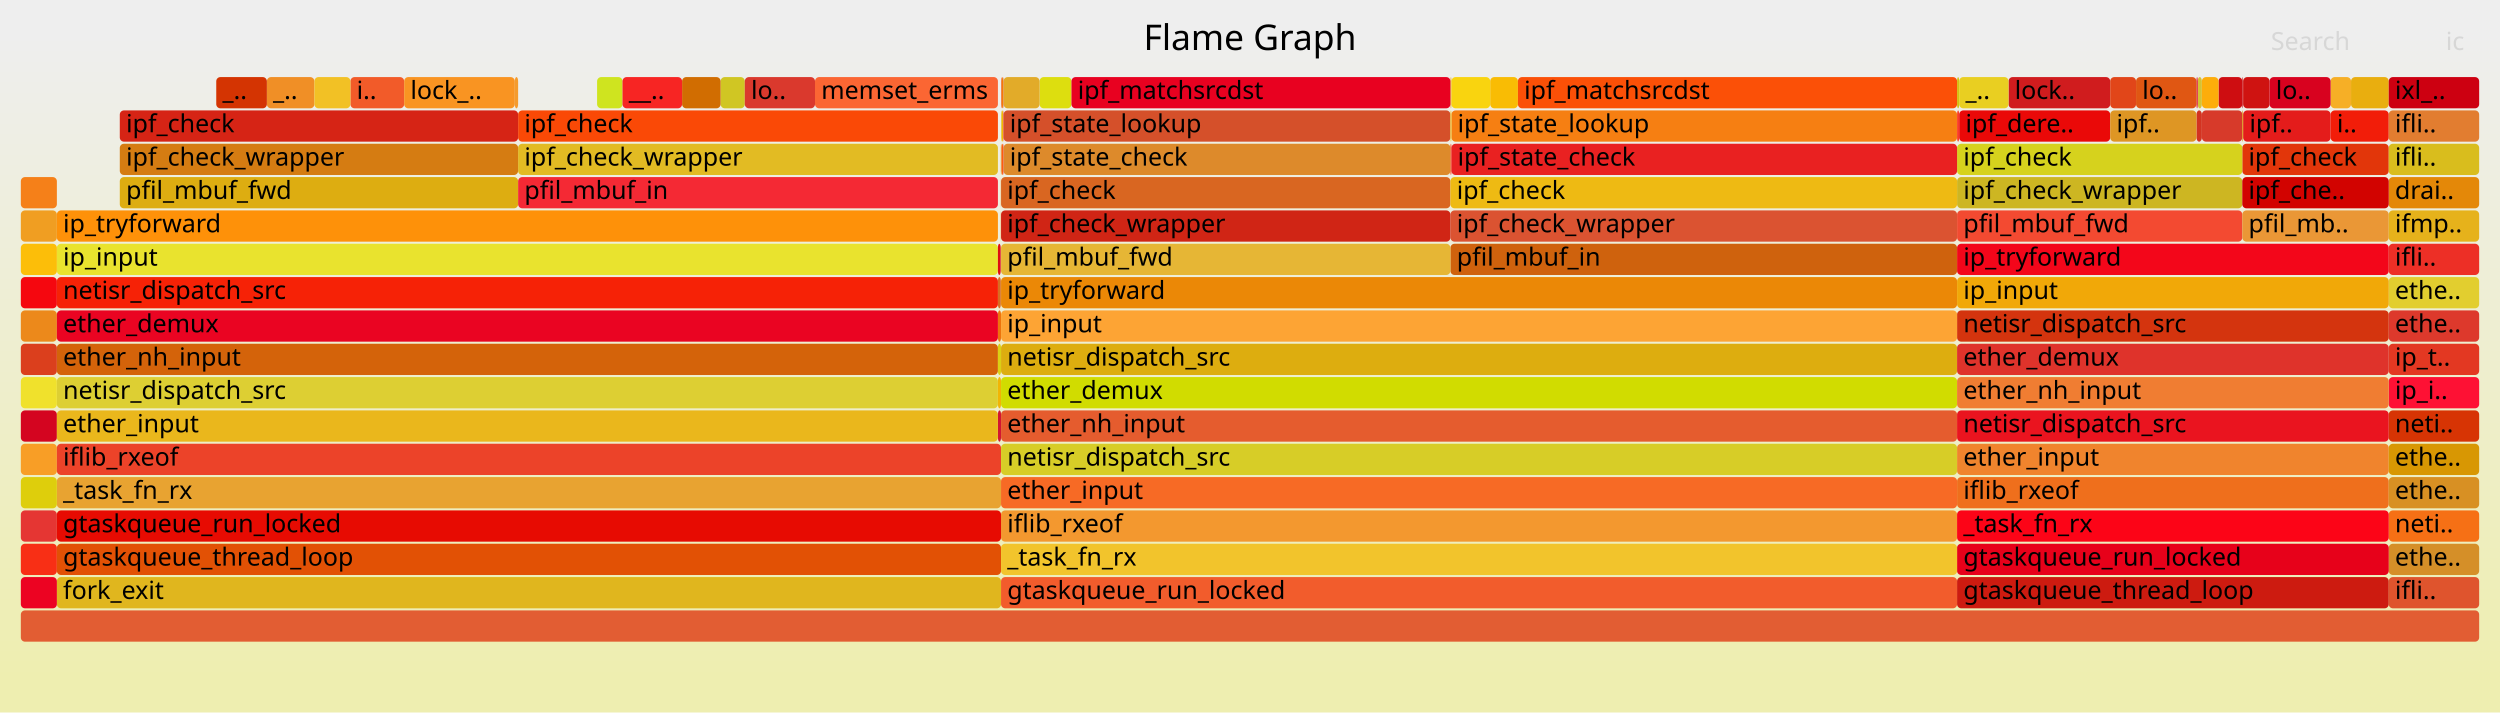
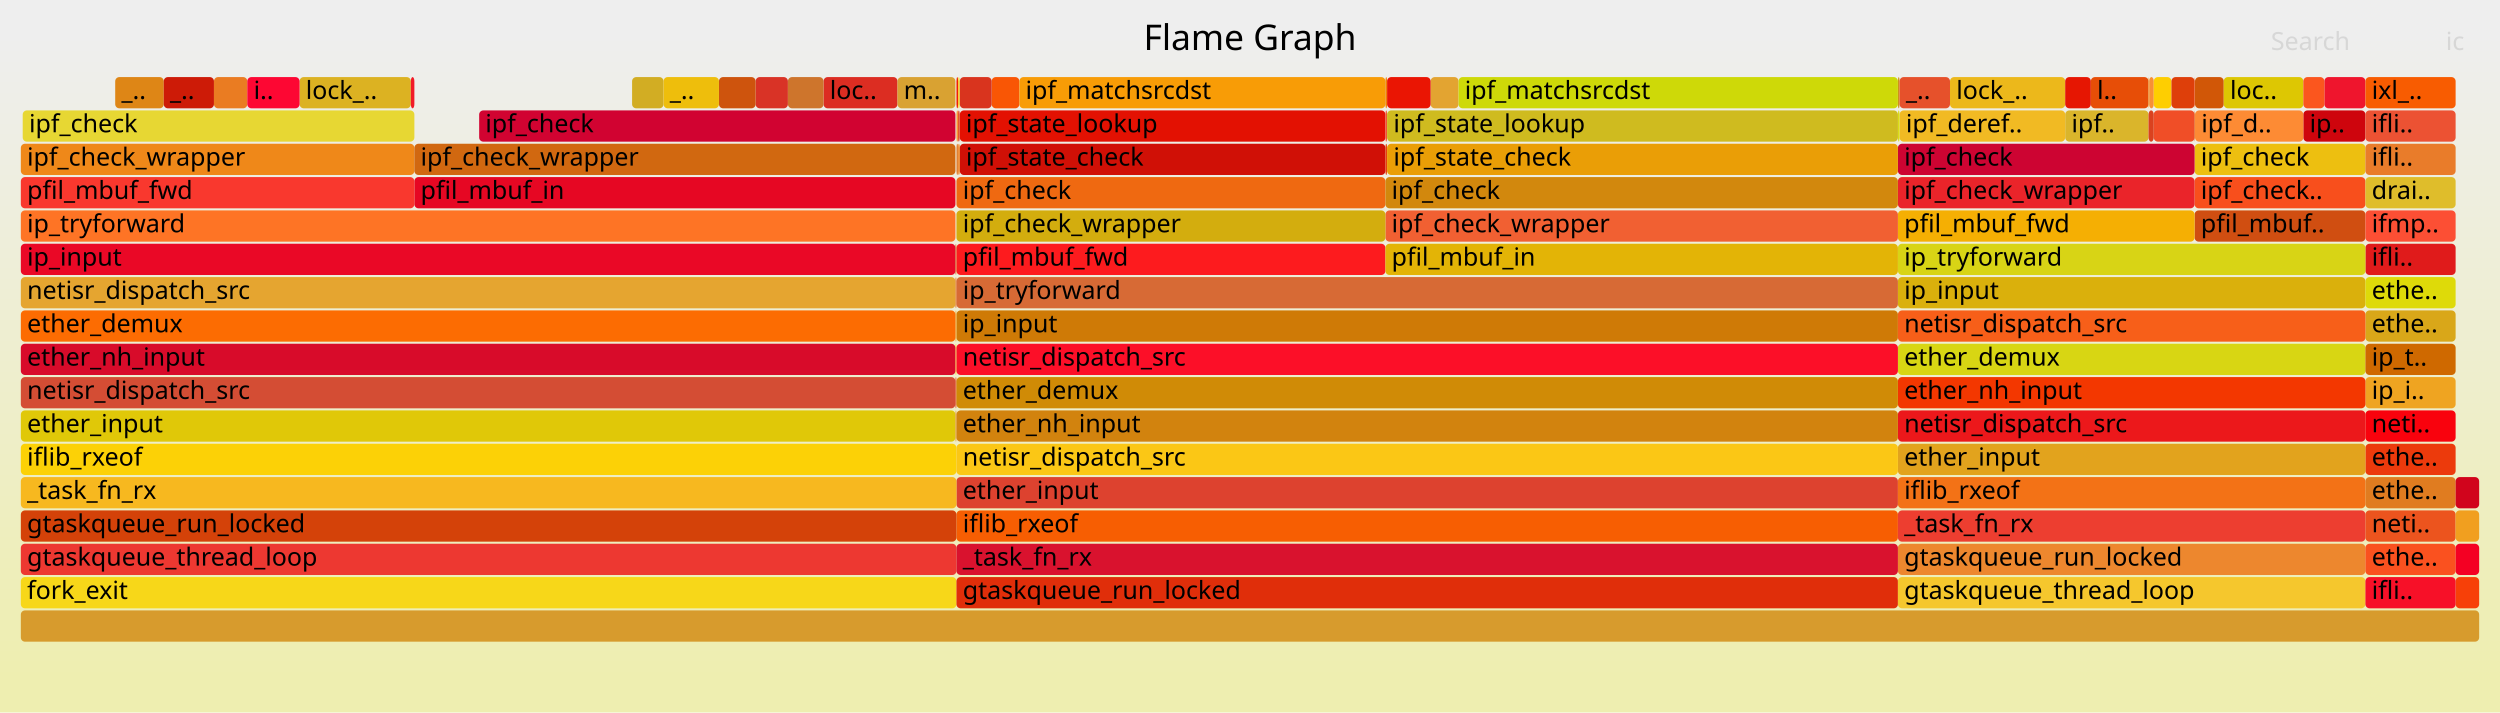
<svg xmlns="http://www.w3.org/2000/svg" version="1.1" width="1200" height="342" viewBox="0 0 1200 342">
  <defs>
    <linearGradient id="background" y1="0" y2="1" x1="0" x2="0">
      <stop stop-color="#eeeeee" offset="5%" />
      <stop stop-color="#eeeeb0" offset="95%" />
    </linearGradient>
  </defs>
  <style type="text/css">
	text { font-family:Verdana; font-size:12px; fill:rgb(0,0,0); }
	#search, #ignorecase { opacity:0.1; cursor:pointer; }
	#search:hover, #search.show, #ignorecase:hover, #ignorecase.show { opacity:1; }
	#subtitle { text-anchor:middle; font-color:rgb(160,160,160); }
	#title { text-anchor:middle; font-size:17px}
	#unzoom { cursor:pointer; }
	#frames &gt; *:hover { stroke:black; stroke-width:0.5; cursor:pointer; }
	.hide { display:none; }
	.parent { opacity:0.5; }
</style>
  <rect x="0.0" y="0" width="1200.0" height="342.0" fill="url(#background)" />
  <text id="title" x="600.00" y="24">Flame Graph</text>
  <text id="details" x="10.00" y="325"> </text>
  <text id="unzoom" x="10.00" y="24" class="hide">Reset Zoom</text>
  <text id="search" x="1090.00" y="24">Search</text>
  <text id="ignorecase" x="1174.00" y="24">ic</text>
  <text id="matched" x="1090.00" y="325"> </text>
  <g id="frames">
    <g>
-       <rect x="696.2" y="37" width="0.5" height="15.0" fill="rgb(235,174,42)" rx="2" ry="2" />
-       <text x="699.25" y="47.5" />
-     </g>
-     <g>
-       <rect x="27.3" y="117" width="451.7" height="15.0" fill="rgb(233,227,46)" rx="2" ry="2" />
-       <text x="30.27" y="127.5">ip_input</text>
-     </g>
-     <g>
-       <rect x="939.4" y="117" width="207.2" height="15.0" fill="rgb(243,6,26)" rx="2" ry="2" />
-       <text x="942.40" y="127.5">ip_tryforward</text>
-     </g>
-     <g>
-       <rect x="480.5" y="133" width="458.9" height="15.0" fill="rgb(235,136,6)" rx="2" ry="2" />
-       <text x="483.48" y="143.5">ip_tryforward</text>
-     </g>
-     <g>
-       <rect x="1146.6" y="133" width="43.4" height="15.0" fill="rgb(226,206,47)" rx="2" ry="2" />
-       <text x="1149.57" y="143.5">ethe..</text>
-     </g>
-     <g>
-       <rect x="345.9" y="37" width="11.6" height="15.0" fill="rgb(208,198,35)" rx="2" ry="2" />
-       <text x="348.91" y="47.5" />
-     </g>
-     <g>
-       <rect x="10.0" y="245" width="17.3" height="15.0" fill="rgb(229,54,51)" rx="2" ry="2" />
-       <text x="13.00" y="255.5" />
-     </g>
-     <g>
-       <rect x="1118.7" y="37" width="9.8" height="15.0" fill="rgb(246,175,38)" rx="2" ry="2" />
-       <text x="1121.73" y="47.5" />
-     </g>
-     <g>
-       <rect x="128.1" y="37" width="22.8" height="15.0" fill="rgb(240,143,38)" rx="2" ry="2" />
-       <text x="131.05" y="47.5">_..</text>
-     </g>
-     <g>
-       <rect x="939.4" y="101" width="136.9" height="15.0" fill="rgb(243,74,49)" rx="2" ry="2" />
-       <text x="942.40" y="111.5">pfil_mbuf_fwd</text>
-     </g>
-     <g>
-       <rect x="1054.9" y="37" width="2.0" height="15.0" fill="rgb(213,194,52)" rx="2" ry="2" />
-       <text x="1057.91" y="47.5" />
-     </g>
-     <g>
-       <rect x="479.0" y="181" width="1.5" height="15.0" fill="rgb(242,181,4)" rx="2" ry="2" />
-       <text x="481.97" y="191.5" />
-     </g>
-     <g>
-       <rect x="248.7" y="69" width="230.3" height="15.0" fill="rgb(226,187,35)" rx="2" ry="2" />
-       <text x="251.70" y="79.5">ipf_check_wrapper</text>
-     </g>
-     <g>
-       <rect x="715.3" y="37" width="13.3" height="15.0" fill="rgb(249,188,4)" rx="2" ry="2" />
-       <text x="718.31" y="47.5" />
-     </g>
-     <g>
-       <rect x="1146.6" y="85" width="43.4" height="15.0" fill="rgb(228,136,8)" rx="2" ry="2" />
-       <text x="1149.57" y="95.5">drai..</text>
-     </g>
-     <g>
-       <rect x="939.4" y="85" width="136.9" height="15.0" fill="rgb(205,182,34)" rx="2" ry="2" />
-       <text x="942.40" y="95.5">ipf_check_wrapper</text>
-     </g>
-     <g>
-       <rect x="696.2" y="101" width="243.2" height="15.0" fill="rgb(219,83,49)" rx="2" ry="2" />
-       <text x="699.25" y="111.5">ipf_check_wrapper</text>
-     </g>
-     <g>
-       <rect x="480.3" y="69" width="0.1" height="15.0" fill="rgb(213,180,39)" rx="2" ry="2" />
-       <text x="483.30" y="79.5" />
-     </g>
-     <g>
-       <rect x="479.0" y="197" width="1.5" height="15.0" fill="rgb(210,21,49)" rx="2" ry="2" />
-       <text x="481.97" y="207.5" />
-     </g>
-     <g>
-       <rect x="10.0" y="197" width="17.3" height="15.0" fill="rgb(212,5,32)" rx="2" ry="2" />
-       <text x="13.00" y="207.5" />
-     </g>
-     <g>
-       <rect x="964.1" y="37" width="48.8" height="15.0" fill="rgb(208,28,30)" rx="2" ry="2" />
-       <text x="967.06" y="47.5">lock..</text>
-     </g>
-     <g>
-       <rect x="57.5" y="85" width="191.2" height="15.0" fill="rgb(221,173,17)" rx="2" ry="2" />
-       <text x="60.53" y="95.5">pfil_mbuf_fwd</text>
-     </g>
-     <g>
-       <rect x="168.2" y="37" width="25.8" height="15.0" fill="rgb(242,91,41)" rx="2" ry="2" />
-       <text x="171.19" y="47.5">i..</text>
-     </g>
-     <g>
-       <rect x="499.0" y="37" width="15.3" height="15.0" fill="rgb(221,222,15)" rx="2" ry="2" />
-       <text x="502.01" y="47.5" />
-     </g>
-     <g>
-       <rect x="939.4" y="229" width="207.2" height="15.0" fill="rgb(239,111,28)" rx="2" ry="2" />
-       <text x="942.40" y="239.5">iflib_rxeof</text>
-     </g>
-     <g>
-       <rect x="1076.7" y="53" width="42.0" height="15.0" fill="rgb(228,28,27)" rx="2" ry="2" />
-       <text x="1079.74" y="63.5">ipf..</text>
-     </g>
-     <g>
-       <rect x="10.0" y="213" width="17.3" height="15.0" fill="rgb(248,158,38)" rx="2" ry="2" />
-       <text x="13.00" y="223.5" />
-     </g>
-     <g>
-       <rect x="10.0" y="117" width="17.3" height="15.0" fill="rgb(252,190,9)" rx="2" ry="2" />
-       <text x="13.00" y="127.5" />
-     </g>
-     <g>
-       <rect x="480.7" y="53" width="0.8" height="15.0" fill="rgb(244,182,3)" rx="2" ry="2" />
-       <text x="483.71" y="63.5" />
-     </g>
-     <g>
-       <rect x="286.6" y="37" width="12.2" height="15.0" fill="rgb(207,228,31)" rx="2" ry="2" />
-       <text x="289.59" y="47.5" />
-     </g>
-     <g>
-       <rect x="696.2" y="117" width="243.2" height="15.0" fill="rgb(207,98,13)" rx="2" ry="2" />
-       <text x="699.25" y="127.5">pfil_mbuf_in</text>
-     </g>
-     <g>
-       <rect x="940.4" y="53" width="72.5" height="15.0" fill="rgb(234,9,8)" rx="2" ry="2" />
-       <text x="943.44" y="63.5">ipf_dere..</text>
-     </g>
-     <g>
-       <rect x="1054.3" y="53" width="2.6" height="15.0" fill="rgb(211,51,33)" rx="2" ry="2" />
-       <text x="1057.33" y="63.5" />
-     </g>
-     <g>
-       <rect x="1146.6" y="245" width="43.4" height="15.0" fill="rgb(246,112,21)" rx="2" ry="2" />
-       <text x="1149.57" y="255.5">neti..</text>
-     </g>
-     <g>
-       <rect x="194.0" y="37" width="53.1" height="15.0" fill="rgb(249,148,34)" rx="2" ry="2" />
-       <text x="197.01" y="47.5">lock_..</text>
-     </g>
-     <g>
-       <rect x="247.1" y="37" width="1.6" height="15.0" fill="rgb(245,155,45)" rx="2" ry="2" />
-       <text x="250.14" y="47.5" />
-     </g>
-     <g>
-       <rect x="327.4" y="37" width="18.5" height="15.0" fill="rgb(209,109,1)" rx="2" ry="2" />
-       <text x="330.42" y="47.5" />
-     </g>
-     <g>
-       <rect x="1056.9" y="53" width="19.4" height="15.0" fill="rgb(215,58,42)" rx="2" ry="2" />
-       <text x="1059.87" y="63.5" />
-     </g>
-     <g>
-       <rect x="479.0" y="149" width="1.5" height="15.0" fill="rgb(237,116,11)" rx="2" ry="2" />
-       <text x="481.97" y="159.5" />
-     </g>
-     <g>
-       <rect x="480.5" y="69" width="0.2" height="15.0" fill="rgb(218,162,19)" rx="2" ry="2" />
-       <text x="483.48" y="79.5" />
-     </g>
-     <g>
-       <rect x="480.5" y="85" width="215.7" height="15.0" fill="rgb(217,102,33)" rx="2" ry="2" />
-       <text x="483.48" y="95.5">ipf_check</text>
-     </g>
-     <g>
-       <rect x="27.3" y="229" width="453.2" height="15.0" fill="rgb(232,163,49)" rx="2" ry="2" />
-       <text x="30.27" y="239.5">_task_fn_rx</text>
-     </g>
-     <g>
-       <rect x="1076.3" y="69" width="70.3" height="15.0" fill="rgb(226,54,10)" rx="2" ry="2" />
-       <text x="1079.28" y="79.5">ipf_check</text>
-     </g>
-     <g>
-       <rect x="480.5" y="165" width="458.9" height="15.0" fill="rgb(221,173,15)" rx="2" ry="2" />
-       <text x="483.48" y="175.5">netisr_dispatch_src</text>
-     </g>
-     <g>
-       <rect x="1054.3" y="37" width="0.6" height="15.0" fill="rgb(221,3,49)" rx="2" ry="2" />
-       <text x="1057.33" y="47.5" />
-     </g>
-     <g>
-       <rect x="481.5" y="69" width="0.2" height="15.0" fill="rgb(223,23,43)" rx="2" ry="2" />
-       <text x="484.46" y="79.5" />
-     </g>
-     <g>
-       <rect x="1012.9" y="37" width="12.4" height="15.0" fill="rgb(225,70,25)" rx="2" ry="2" />
-       <text x="1015.92" y="47.5" />
-     </g>
-     <g>
-       <rect x="481.5" y="53" width="0.2" height="15.0" fill="rgb(245,38,29)" rx="2" ry="2" />
-       <text x="484.46" y="63.5" />
-     </g>
-     <g>
-       <rect x="939.4" y="149" width="207.2" height="15.0" fill="rgb(212,52,14)" rx="2" ry="2" />
-       <text x="942.40" y="159.5">netisr_dispatch_src</text>
-     </g>
-     <g>
-       <rect x="480.5" y="101" width="215.7" height="15.0" fill="rgb(208,37,21)" rx="2" ry="2" />
-       <text x="483.48" y="111.5">ipf_check_wrapper</text>
-     </g>
-     <g>
-       <rect x="480.5" y="181" width="458.9" height="15.0" fill="rgb(209,220,0)" rx="2" ry="2" />
-       <text x="483.48" y="191.5">ether_demux</text>
-     </g>
-     <g>
-       <rect x="1146.6" y="69" width="43.4" height="15.0" fill="rgb(217,189,29)" rx="2" ry="2" />
-       <text x="1149.57" y="79.5">ifli..</text>
-     </g>
-     <g>
-       <rect x="103.8" y="37" width="24.3" height="15.0" fill="rgb(212,52,2)" rx="2" ry="2" />
-       <text x="106.79" y="47.5">_..</text>
-     </g>
-     <g>
-       <rect x="1076.3" y="85" width="70.3" height="15.0" fill="rgb(210,3,0)" rx="2" ry="2" />
-       <text x="1079.28" y="95.5">ipf_che..</text>
-     </g>
-     <g>
-       <rect x="27.3" y="277" width="453.2" height="15.0" fill="rgb(224,182,30)" rx="2" ry="2" />
-       <text x="30.27" y="287.5">fork_exit</text>
-     </g>
-     <g>
-       <rect x="10.0" y="149" width="17.3" height="15.0" fill="rgb(236,137,27)" rx="2" ry="2" />
-       <text x="13.00" y="159.5" />
-     </g>
-     <g>
-       <rect x="27.3" y="197" width="451.7" height="15.0" fill="rgb(234,183,28)" rx="2" ry="2" />
-       <text x="30.27" y="207.5">ether_input</text>
-     </g>
-     <g>
-       <rect x="480.5" y="53" width="0.2" height="15.0" fill="rgb(215,197,37)" rx="2" ry="2" />
-       <text x="483.48" y="63.5" />
-     </g>
-     <g>
-       <rect x="480.5" y="197" width="458.9" height="15.0" fill="rgb(229,92,46)" rx="2" ry="2" />
-       <text x="483.48" y="207.5">ether_nh_input</text>
-     </g>
-     <g>
-       <rect x="939.4" y="213" width="207.2" height="15.0" fill="rgb(240,132,45)" rx="2" ry="2" />
-       <text x="942.40" y="223.5">ether_input</text>
-     </g>
-     <g>
-       <rect x="480.3" y="101" width="0.1" height="15.0" fill="rgb(253,128,5)" rx="2" ry="2" />
-       <text x="483.30" y="111.5" />
-     </g>
-     <g>
-       <rect x="1146.6" y="261" width="43.4" height="15.0" fill="rgb(213,143,40)" rx="2" ry="2" />
-       <text x="1149.57" y="271.5">ethe..</text>
-     </g>
-     <g>
-       <rect x="10.0" y="133" width="17.3" height="15.0" fill="rgb(245,7,15)" rx="2" ry="2" />
-       <text x="13.00" y="143.5" />
-     </g>
-     <g>
-       <rect x="27.3" y="165" width="451.7" height="15.0" fill="rgb(212,99,10)" rx="2" ry="2" />
-       <text x="30.27" y="175.5">ether_nh_input</text>
-     </g>
-     <g>
-       <rect x="696.2" y="69" width="0.5" height="15.0" fill="rgb(254,41,7)" rx="2" ry="2" />
-       <text x="699.25" y="79.5" />
-     </g>
-     <g>
-       <rect x="1076.3" y="53" width="0.4" height="15.0" fill="rgb(218,144,2)" rx="2" ry="2" />
-       <text x="1079.28" y="63.5" />
-     </g>
-     <g>
-       <rect x="1128.5" y="37" width="18.1" height="15.0" fill="rgb(233,174,15)" rx="2" ry="2" />
-       <text x="1131.55" y="47.5" />
-     </g>
-     <g>
-       <rect x="1146.6" y="197" width="43.4" height="15.0" fill="rgb(215,52,4)" rx="2" ry="2" />
-       <text x="1149.57" y="207.5">neti..</text>
-     </g>
-     <g>
-       <rect x="10.0" y="293" width="1180.0" height="15.0" fill="rgb(226,93,51)" rx="2" ry="2" />
+       <rect x="55.3" y="37" width="23.3" height="15.0" fill="rgb(222,134,22)" rx="2" ry="2" />
+       <text x="58.30" y="47.5">_..</text>
+     </g>
+     <g>
+       <rect x="78.6" y="37" width="24.1" height="15.0" fill="rgb(205,27,7)" rx="2" ry="2" />
+       <text x="81.59" y="47.5">_..</text>
+     </g>
+     <g>
+       <rect x="459.9" y="37" width="0.5" height="15.0" fill="rgb(252,228,36)" rx="2" ry="2" />
+       <text x="462.88" y="47.5" />
+     </g>
+     <g>
+       <rect x="1053.4" y="101" width="82.0" height="15.0" fill="rgb(208,78,17)" rx="2" ry="2" />
+       <text x="1056.40" y="111.5">pfil_mbuf..</text>
+     </g>
+     <g>
+       <rect x="460.7" y="69" width="204.3" height="15.0" fill="rgb(208,16,6)" rx="2" ry="2" />
+       <text x="463.65" y="79.5">ipf_state_check</text>
+     </g>
+     <g>
+       <rect x="1053.4" y="85" width="82.0" height="15.0" fill="rgb(248,79,28)" rx="2" ry="2" />
+       <text x="1056.40" y="95.5">ipf_check..</text>
+     </g>
+     <g>
+       <rect x="459.1" y="149" width="451.9" height="15.0" fill="rgb(207,122,6)" rx="2" ry="2" />
+       <text x="462.12" y="159.5">ip_input</text>
+     </g>
+     <g>
+       <rect x="10.0" y="277" width="449.1" height="15.0" fill="rgb(247,215,25)" rx="2" ry="2" />
+       <text x="13.00" y="287.5">fork_exit</text>
+     </g>
+     <g>
+       <rect x="10.9" y="53" width="188.0" height="15.0" fill="rgb(231,215,51)" rx="2" ry="2" />
+       <text x="13.95" y="63.5">ipf_check</text>
+     </g>
+     <g>
+       <rect x="1105.6" y="53" width="29.8" height="15.0" fill="rgb(206,5,13)" rx="2" ry="2" />
+       <text x="1108.62" y="63.5">ip..</text>
+     </g>
+     <g>
+       <rect x="458.9" y="133" width="0.2" height="15.0" fill="rgb(231,94,3)" rx="2" ry="2" />
+       <text x="461.94" y="143.5" />
+     </g>
+     <g>
+       <rect x="665.0" y="69" width="0.8" height="15.0" fill="rgb(230,63,14)" rx="2" ry="2" />
+       <text x="667.96" y="79.5" />
+     </g>
+     <g>
+       <rect x="10.0" y="197" width="448.6" height="15.0" fill="rgb(224,200,8)" rx="2" ry="2" />
+       <text x="13.00" y="207.5">ether_input</text>
+     </g>
+     <g>
+       <rect x="1135.4" y="213" width="43.3" height="15.0" fill="rgb(236,58,12)" rx="2" ry="2" />
+       <text x="1138.42" y="223.5">ethe..</text>
+     </g>
+     <g>
+       <rect x="1053.4" y="37" width="0.2" height="15.0" fill="rgb(254,115,45)" rx="2" ry="2" />
+       <text x="1056.40" y="47.5" />
+     </g>
+     <g>
+       <rect x="395.3" y="37" width="35.5" height="15.0" fill="rgb(220,45,34)" rx="2" ry="2" />
+       <text x="398.31" y="47.5">loc..</text>
+     </g>
+     <g>
+       <rect x="911.0" y="133" width="224.4" height="15.0" fill="rgb(218,176,12)" rx="2" ry="2" />
+       <text x="914.01" y="143.5">ip_input</text>
+     </g>
+     <g>
+       <rect x="1135.4" y="149" width="43.3" height="15.0" fill="rgb(217,167,25)" rx="2" ry="2" />
+       <text x="1138.42" y="159.5">ethe..</text>
+     </g>
+     <g>
+       <rect x="991.3" y="53" width="40.0" height="15.0" fill="rgb(218,181,43)" rx="2" ry="2" />
+       <text x="994.31" y="63.5">ipf..</text>
+     </g>
+     <g>
+       <rect x="1031.6" y="37" width="2.2" height="15.0" fill="rgb(248,144,53)" rx="2" ry="2" />
+       <text x="1034.64" y="47.5" />
+     </g>
+     <g>
+       <rect x="936.0" y="37" width="55.3" height="15.0" fill="rgb(236,184,27)" rx="2" ry="2" />
+       <text x="939.02" y="47.5">lock_..</text>
+     </g>
+     <g>
+       <rect x="911.0" y="197" width="224.4" height="15.0" fill="rgb(236,24,27)" rx="2" ry="2" />
+       <text x="914.01" y="207.5">netisr_dispatch_src</text>
+     </g>
+     <g>
+       <rect x="911.0" y="101" width="142.4" height="15.0" fill="rgb(245,175,3)" rx="2" ry="2" />
+       <text x="914.01" y="111.5">pfil_mbuf_fwd</text>
+     </g>
+     <g>
+       <rect x="458.6" y="149" width="0.5" height="15.0" fill="rgb(236,165,39)" rx="2" ry="2" />
+       <text x="461.64" y="159.5" />
+     </g>
+     <g>
+       <rect x="1115.7" y="37" width="19.7" height="15.0" fill="rgb(239,21,45)" rx="2" ry="2" />
+       <text x="1118.67" y="47.5" />
+     </g>
+     <g>
+       <rect x="1135.4" y="181" width="43.3" height="15.0" fill="rgb(239,164,33)" rx="2" ry="2" />
+       <text x="1138.42" y="191.5">ip_i..</text>
+     </g>
+     <g>
+       <rect x="458.9" y="117" width="0.2" height="15.0" fill="rgb(219,159,22)" rx="2" ry="2" />
+       <text x="461.94" y="127.5" />
+     </g>
+     <g>
+       <rect x="198.9" y="85" width="259.7" height="15.0" fill="rgb(230,7,35)" rx="2" ry="2" />
+       <text x="201.87" y="95.5">pfil_mbuf_in</text>
+     </g>
+     <g>
+       <rect x="459.1" y="277" width="451.9" height="15.0" fill="rgb(224,46,10)" rx="2" ry="2" />
+       <text x="462.12" y="287.5">gtaskqueue_run_locked</text>
+     </g>
+     <g>
+       <rect x="10.0" y="101" width="448.6" height="15.0" fill="rgb(254,116,37)" rx="2" ry="2" />
+       <text x="13.00" y="111.5">ip_tryforward</text>
+     </g>
+     <g>
+       <rect x="459.1" y="37" width="0.8" height="15.0" fill="rgb(241,32,0)" rx="2" ry="2" />
+       <text x="462.12" y="47.5" />
+     </g>
+     <g>
+       <rect x="230.0" y="53" width="228.6" height="15.0" fill="rgb(209,3,49)" rx="2" ry="2" />
+       <text x="232.97" y="63.5">ipf_check</text>
+     </g>
+     <g>
+       <rect x="10.0" y="261" width="449.1" height="15.0" fill="rgb(237,56,49)" rx="2" ry="2" />
+       <text x="13.00" y="271.5">gtaskqueue_thread_loop</text>
+     </g>
+     <g>
+       <rect x="1135.4" y="37" width="43.3" height="15.0" fill="rgb(248,92,1)" rx="2" ry="2" />
+       <text x="1138.42" y="47.5">ixl_..</text>
+     </g>
+     <g>
+       <rect x="911.0" y="37" width="0.8" height="15.0" fill="rgb(206,145,25)" rx="2" ry="2" />
+       <text x="914.01" y="47.5" />
+     </g>
+     <g>
+       <rect x="476.0" y="37" width="13.3" height="15.0" fill="rgb(249,86,5)" rx="2" ry="2" />
+       <text x="479.03" y="47.5" />
+     </g>
+     <g>
+       <rect x="460.7" y="53" width="204.3" height="15.0" fill="rgb(227,17,2)" rx="2" ry="2" />
+       <text x="463.65" y="63.5">ipf_state_lookup</text>
+     </g>
+     <g>
+       <rect x="1178.7" y="277" width="11.3" height="15.0" fill="rgb(247,64,8)" rx="2" ry="2" />
+       <text x="1181.71" y="287.5" />
+     </g>
+     <g>
+       <rect x="10.0" y="293" width="1180.0" height="15.0" fill="rgb(215,155,45)" rx="2" ry="2" />
      <text x="13.00" y="303.5" />
    </g>
    <g>
-       <rect x="10.0" y="85" width="17.3" height="15.0" fill="rgb(245,128,25)" rx="2" ry="2" />
-       <text x="13.00" y="95.5" />
-     </g>
-     <g>
-       <rect x="696.7" y="37" width="18.6" height="15.0" fill="rgb(249,212,15)" rx="2" ry="2" />
-       <text x="699.65" y="47.5" />
-     </g>
-     <g>
-       <rect x="1064.9" y="37" width="11.4" height="15.0" fill="rgb(206,13,17)" rx="2" ry="2" />
-       <text x="1067.90" y="47.5" />
-     </g>
-     <g>
-       <rect x="1146.6" y="181" width="43.4" height="15.0" fill="rgb(254,17,52)" rx="2" ry="2" />
-       <text x="1149.57" y="191.5">ip_i..</text>
-     </g>
-     <g>
-       <rect x="479.0" y="165" width="1.5" height="15.0" fill="rgb(219,207,20)" rx="2" ry="2" />
-       <text x="481.97" y="175.5" />
-     </g>
-     <g>
-       <rect x="1025.3" y="37" width="29.0" height="15.0" fill="rgb(224,87,19)" rx="2" ry="2" />
-       <text x="1028.28" y="47.5">lo..</text>
-     </g>
-     <g>
-       <rect x="10.0" y="229" width="17.3" height="15.0" fill="rgb(222,206,12)" rx="2" ry="2" />
-       <text x="13.00" y="239.5" />
-     </g>
-     <g>
-       <rect x="480.3" y="117" width="0.1" height="15.0" fill="rgb(228,15,51)" rx="2" ry="2" />
-       <text x="483.30" y="127.5" />
-     </g>
-     <g>
-       <rect x="1146.6" y="165" width="43.4" height="15.0" fill="rgb(227,56,34)" rx="2" ry="2" />
-       <text x="1149.57" y="175.5">ip_t..</text>
-     </g>
-     <g>
-       <rect x="1146.6" y="213" width="43.4" height="15.0" fill="rgb(216,151,3)" rx="2" ry="2" />
-       <text x="1149.57" y="223.5">ethe..</text>
-     </g>
-     <g>
-       <rect x="1118.7" y="53" width="27.9" height="15.0" fill="rgb(242,29,9)" rx="2" ry="2" />
-       <text x="1121.73" y="63.5">i..</text>
-     </g>
-     <g>
-       <rect x="480.3" y="85" width="0.1" height="15.0" fill="rgb(240,153,50)" rx="2" ry="2" />
-       <text x="483.30" y="95.5" />
-     </g>
-     <g>
-       <rect x="10.0" y="181" width="17.3" height="15.0" fill="rgb(240,225,44)" rx="2" ry="2" />
-       <text x="13.00" y="191.5" />
-     </g>
-     <g>
-       <rect x="10.0" y="261" width="17.3" height="15.0" fill="rgb(248,47,21)" rx="2" ry="2" />
-       <text x="13.00" y="271.5" />
-     </g>
-     <g>
-       <rect x="480.5" y="277" width="458.9" height="15.0" fill="rgb(242,92,44)" rx="2" ry="2" />
-       <text x="483.48" y="287.5">gtaskqueue_run_locked</text>
-     </g>
-     <g>
-       <rect x="696.2" y="85" width="243.2" height="15.0" fill="rgb(238,186,19)" rx="2" ry="2" />
-       <text x="699.25" y="95.5">ipf_check</text>
-     </g>
-     <g>
-       <rect x="27.3" y="181" width="451.7" height="15.0" fill="rgb(221,207,51)" rx="2" ry="2" />
-       <text x="30.27" y="191.5">netisr_dispatch_src</text>
-     </g>
-     <g>
-       <rect x="248.7" y="53" width="230.3" height="15.0" fill="rgb(250,73,6)" rx="2" ry="2" />
-       <text x="251.70" y="63.5">ipf_check</text>
-     </g>
-     <g>
-       <rect x="10.0" y="277" width="17.3" height="15.0" fill="rgb(236,3,34)" rx="2" ry="2" />
-       <text x="13.00" y="287.5" />
-     </g>
-     <g>
-       <rect x="480.5" y="229" width="458.9" height="15.0" fill="rgb(247,106,37)" rx="2" ry="2" />
-       <text x="483.48" y="239.5">ether_input</text>
-     </g>
-     <g>
-       <rect x="479.0" y="133" width="1.4" height="15.0" fill="rgb(215,109,33)" rx="2" ry="2" />
-       <text x="481.97" y="143.5" />
-     </g>
-     <g>
-       <rect x="1012.9" y="53" width="41.4" height="15.0" fill="rgb(222,150,36)" rx="2" ry="2" />
-       <text x="1015.92" y="63.5">ipf..</text>
-     </g>
-     <g>
-       <rect x="1146.6" y="229" width="43.4" height="15.0" fill="rgb(216,144,35)" rx="2" ry="2" />
-       <text x="1149.57" y="239.5">ethe..</text>
-     </g>
-     <g>
-       <rect x="298.8" y="37" width="28.6" height="15.0" fill="rgb(247,37,35)" rx="2" ry="2" />
-       <text x="301.83" y="47.5">__..</text>
-     </g>
-     <g>
-       <rect x="1076.7" y="37" width="12.7" height="15.0" fill="rgb(207,19,17)" rx="2" ry="2" />
-       <text x="1079.74" y="47.5" />
-     </g>
-     <g>
-       <rect x="939.4" y="165" width="207.2" height="15.0" fill="rgb(223,51,43)" rx="2" ry="2" />
-       <text x="942.40" y="175.5">ether_demux</text>
-     </g>
-     <g>
-       <rect x="27.3" y="213" width="453.2" height="15.0" fill="rgb(236,67,41)" rx="2" ry="2" />
-       <text x="30.27" y="223.5">iflib_rxeof</text>
-     </g>
-     <g>
-       <rect x="480.5" y="37" width="0.2" height="15.0" fill="rgb(226,13,47)" rx="2" ry="2" />
-       <text x="483.48" y="47.5" />
-     </g>
-     <g>
-       <rect x="357.5" y="37" width="33.7" height="15.0" fill="rgb(218,57,45)" rx="2" ry="2" />
-       <text x="360.51" y="47.5">lo..</text>
-     </g>
-     <g>
-       <rect x="150.9" y="37" width="17.3" height="15.0" fill="rgb(242,193,37)" rx="2" ry="2" />
-       <text x="153.92" y="47.5" />
-     </g>
-     <g>
-       <rect x="1146.6" y="149" width="43.4" height="15.0" fill="rgb(221,57,44)" rx="2" ry="2" />
-       <text x="1149.57" y="159.5">ethe..</text>
-     </g>
-     <g>
-       <rect x="696.7" y="53" width="242.7" height="15.0" fill="rgb(246,127,18)" rx="2" ry="2" />
-       <text x="699.65" y="63.5">ipf_state_lookup</text>
-     </g>
-     <g>
-       <rect x="27.3" y="261" width="453.2" height="15.0" fill="rgb(226,81,5)" rx="2" ry="2" />
-       <text x="30.27" y="271.5">gtaskqueue_thread_loop</text>
-     </g>
-     <g>
-       <rect x="481.5" y="37" width="0.2" height="15.0" fill="rgb(206,67,33)" rx="2" ry="2" />
-       <text x="484.51" y="47.5" />
-     </g>
-     <g>
-       <rect x="57.5" y="53" width="191.2" height="15.0" fill="rgb(214,36,21)" rx="2" ry="2" />
-       <text x="60.53" y="63.5">ipf_check</text>
-     </g>
-     <g>
-       <rect x="939.4" y="181" width="207.2" height="15.0" fill="rgb(240,125,50)" rx="2" ry="2" />
-       <text x="942.40" y="191.5">ether_nh_input</text>
-     </g>
-     <g>
-       <rect x="479.0" y="117" width="1.3" height="15.0" fill="rgb(223,13,18)" rx="2" ry="2" />
-       <text x="482.03" y="127.5" />
-     </g>
-     <g>
-       <rect x="10.0" y="101" width="17.3" height="15.0" fill="rgb(240,158,34)" rx="2" ry="2" />
-       <text x="13.00" y="111.5" />
-     </g>
-     <g>
-       <rect x="1089.4" y="37" width="29.3" height="15.0" fill="rgb(216,2,31)" rx="2" ry="2" />
-       <text x="1092.39" y="47.5">lo..</text>
-     </g>
-     <g>
-       <rect x="391.2" y="37" width="87.8" height="15.0" fill="rgb(251,102,51)" rx="2" ry="2" />
-       <text x="394.19" y="47.5">memset_erms</text>
-     </g>
-     <g>
-       <rect x="481.7" y="37" width="17.3" height="15.0" fill="rgb(226,171,41)" rx="2" ry="2" />
-       <text x="484.69" y="47.5" />
-     </g>
-     <g>
-       <rect x="480.5" y="245" width="458.9" height="15.0" fill="rgb(243,152,47)" rx="2" ry="2" />
-       <text x="483.48" y="255.5">iflib_rxeof</text>
-     </g>
-     <g>
-       <rect x="27.3" y="101" width="451.7" height="15.0" fill="rgb(254,145,9)" rx="2" ry="2" />
-       <text x="30.27" y="111.5">ip_tryforward</text>
-     </g>
-     <g>
-       <rect x="481.7" y="53" width="214.5" height="15.0" fill="rgb(213,80,42)" rx="2" ry="2" />
-       <text x="484.69" y="63.5">ipf_state_lookup</text>
-     </g>
-     <g>
-       <rect x="27.3" y="149" width="451.7" height="15.0" fill="rgb(234,4,34)" rx="2" ry="2" />
-       <text x="30.27" y="159.5">ether_demux</text>
-     </g>
-     <g>
-       <rect x="939.4" y="133" width="207.2" height="15.0" fill="rgb(241,168,8)" rx="2" ry="2" />
-       <text x="942.40" y="143.5">ip_input</text>
-     </g>
-     <g>
-       <rect x="939.4" y="69" width="136.9" height="15.0" fill="rgb(214,210,29)" rx="2" ry="2" />
-       <text x="942.40" y="79.5">ipf_check</text>
-     </g>
-     <g>
-       <rect x="57.5" y="69" width="191.2" height="15.0" fill="rgb(213,124,18)" rx="2" ry="2" />
-       <text x="60.53" y="79.5">ipf_check_wrapper</text>
-     </g>
-     <g>
-       <rect x="10.0" y="165" width="17.3" height="15.0" fill="rgb(219,63,29)" rx="2" ry="2" />
-       <text x="13.00" y="175.5" />
-     </g>
-     <g>
-       <rect x="480.7" y="37" width="0.8" height="15.0" fill="rgb(245,122,6)" rx="2" ry="2" />
-       <text x="483.71" y="47.5" />
-     </g>
-     <g>
-       <rect x="1146.6" y="117" width="43.4" height="15.0" fill="rgb(237,47,38)" rx="2" ry="2" />
-       <text x="1149.57" y="127.5">ifli..</text>
-     </g>
-     <g>
-       <rect x="1056.9" y="37" width="8.0" height="15.0" fill="rgb(253,173,10)" rx="2" ry="2" />
-       <text x="1059.87" y="47.5" />
-     </g>
-     <g>
-       <rect x="939.4" y="277" width="207.2" height="15.0" fill="rgb(205,27,16)" rx="2" ry="2" />
-       <text x="942.40" y="287.5">gtaskqueue_thread_loop</text>
-     </g>
-     <g>
-       <rect x="939.4" y="197" width="207.2" height="15.0" fill="rgb(234,20,31)" rx="2" ry="2" />
-       <text x="942.40" y="207.5">netisr_dispatch_src</text>
-     </g>
-     <g>
-       <rect x="939.4" y="37" width="1.0" height="15.0" fill="rgb(209,195,17)" rx="2" ry="2" />
-       <text x="942.40" y="47.5" />
-     </g>
-     <g>
-       <rect x="27.3" y="133" width="451.7" height="15.0" fill="rgb(246,34,6)" rx="2" ry="2" />
-       <text x="30.27" y="143.5">netisr_dispatch_src</text>
-     </g>
-     <g>
-       <rect x="1146.6" y="37" width="43.4" height="15.0" fill="rgb(205,0,17)" rx="2" ry="2" />
-       <text x="1149.57" y="47.5">ixl_..</text>
-     </g>
-     <g>
-       <rect x="27.3" y="245" width="453.2" height="15.0" fill="rgb(231,11,2)" rx="2" ry="2" />
-       <text x="30.27" y="255.5">gtaskqueue_run_locked</text>
-     </g>
-     <g>
-       <rect x="939.4" y="53" width="1.0" height="15.0" fill="rgb(251,59,39)" rx="2" ry="2" />
-       <text x="942.40" y="63.5" />
-     </g>
-     <g>
-       <rect x="480.5" y="117" width="215.7" height="15.0" fill="rgb(230,182,53)" rx="2" ry="2" />
-       <text x="483.48" y="127.5">pfil_mbuf_fwd</text>
-     </g>
-     <g>
-       <rect x="940.4" y="37" width="23.7" height="15.0" fill="rgb(233,207,33)" rx="2" ry="2" />
-       <text x="943.44" y="47.5">_..</text>
-     </g>
-     <g>
-       <rect x="248.7" y="85" width="230.3" height="15.0" fill="rgb(244,41,52)" rx="2" ry="2" />
-       <text x="251.70" y="95.5">pfil_mbuf_in</text>
-     </g>
-     <g>
-       <rect x="939.4" y="245" width="207.2" height="15.0" fill="rgb(252,4,23)" rx="2" ry="2" />
-       <text x="942.40" y="255.5">_task_fn_rx</text>
-     </g>
-     <g>
-       <rect x="1076.3" y="101" width="70.3" height="15.0" fill="rgb(234,151,54)" rx="2" ry="2" />
-       <text x="1079.28" y="111.5">pfil_mb..</text>
-     </g>
-     <g>
-       <rect x="1146.6" y="101" width="43.4" height="15.0" fill="rgb(230,178,27)" rx="2" ry="2" />
-       <text x="1149.57" y="111.5">ifmp..</text>
-     </g>
-     <g>
-       <rect x="480.5" y="149" width="458.9" height="15.0" fill="rgb(253,164,52)" rx="2" ry="2" />
-       <text x="483.48" y="159.5">ip_input</text>
-     </g>
-     <g>
-       <rect x="696.2" y="53" width="0.5" height="15.0" fill="rgb(237,194,37)" rx="2" ry="2" />
-       <text x="699.25" y="63.5" />
-     </g>
-     <g>
-       <rect x="514.3" y="37" width="181.9" height="15.0" fill="rgb(232,1,32)" rx="2" ry="2" />
-       <text x="517.32" y="47.5">ipf_matchsrcdst</text>
-     </g>
-     <g>
-       <rect x="939.4" y="261" width="207.2" height="15.0" fill="rgb(231,1,26)" rx="2" ry="2" />
-       <text x="942.40" y="271.5">gtaskqueue_run_locked</text>
-     </g>
-     <g>
-       <rect x="1146.6" y="277" width="43.4" height="15.0" fill="rgb(223,84,45)" rx="2" ry="2" />
-       <text x="1149.57" y="287.5">ifli..</text>
-     </g>
-     <g>
-       <rect x="728.6" y="37" width="210.8" height="15.0" fill="rgb(251,80,7)" rx="2" ry="2" />
-       <text x="731.59" y="47.5">ipf_matchsrcdst</text>
-     </g>
-     <g>
-       <rect x="480.5" y="213" width="458.9" height="15.0" fill="rgb(215,205,39)" rx="2" ry="2" />
-       <text x="483.48" y="223.5">netisr_dispatch_src</text>
-     </g>
-     <g>
-       <rect x="480.7" y="69" width="0.8" height="15.0" fill="rgb(254,91,17)" rx="2" ry="2" />
-       <text x="483.71" y="79.5" />
-     </g>
-     <g>
-       <rect x="481.7" y="69" width="214.5" height="15.0" fill="rgb(221,138,43)" rx="2" ry="2" />
-       <text x="484.69" y="79.5">ipf_state_check</text>
-     </g>
-     <g>
-       <rect x="1076.3" y="37" width="0.4" height="15.0" fill="rgb(207,26,33)" rx="2" ry="2" />
-       <text x="1079.28" y="47.5" />
-     </g>
-     <g>
-       <rect x="1146.6" y="53" width="43.4" height="15.0" fill="rgb(226,125,48)" rx="2" ry="2" />
-       <text x="1149.57" y="63.5">ifli..</text>
-     </g>
-     <g>
-       <rect x="696.7" y="69" width="242.7" height="15.0" fill="rgb(233,33,33)" rx="2" ry="2" />
-       <text x="699.65" y="79.5">ipf_state_check</text>
-     </g>
-     <g>
-       <rect x="480.5" y="261" width="458.9" height="15.0" fill="rgb(242,196,44)" rx="2" ry="2" />
-       <text x="483.48" y="271.5">_task_fn_rx</text>
+       <rect x="911.8" y="53" width="79.5" height="15.0" fill="rgb(241,186,35)" rx="2" ry="2" />
+       <text x="914.84" y="63.5">ipf_deref..</text>
+     </g>
+     <g>
+       <rect x="1033.8" y="37" width="8.5" height="15.0" fill="rgb(254,206,1)" rx="2" ry="2" />
+       <text x="1036.83" y="47.5" />
+     </g>
+     <g>
+       <rect x="460.5" y="37" width="0.2" height="15.0" fill="rgb(214,199,32)" rx="2" ry="2" />
+       <text x="463.53" y="47.5" />
+     </g>
+     <g>
+       <rect x="458.6" y="181" width="0.5" height="15.0" fill="rgb(229,65,26)" rx="2" ry="2" />
+       <text x="461.64" y="191.5" />
+     </g>
+     <g>
+       <rect x="911.0" y="149" width="224.4" height="15.0" fill="rgb(247,95,25)" rx="2" ry="2" />
+       <text x="914.01" y="159.5">netisr_dispatch_src</text>
+     </g>
+     <g>
+       <rect x="10.0" y="149" width="448.6" height="15.0" fill="rgb(252,108,2)" rx="2" ry="2" />
+       <text x="13.00" y="159.5">ether_demux</text>
+     </g>
+     <g>
+       <rect x="1135.4" y="117" width="43.3" height="15.0" fill="rgb(224,27,27)" rx="2" ry="2" />
+       <text x="1138.42" y="127.5">ifli..</text>
+     </g>
+     <g>
+       <rect x="459.9" y="53" width="0.5" height="15.0" fill="rgb(228,49,18)" rx="2" ry="2" />
+       <text x="462.88" y="63.5" />
+     </g>
+     <g>
+       <rect x="362.7" y="37" width="15.5" height="15.0" fill="rgb(217,51,38)" rx="2" ry="2" />
+       <text x="365.73" y="47.5" />
+     </g>
+     <g>
+       <rect x="1135.4" y="101" width="43.3" height="15.0" fill="rgb(252,79,52)" rx="2" ry="2" />
+       <text x="1138.42" y="111.5">ifmp..</text>
+     </g>
+     <g>
+       <rect x="459.1" y="53" width="0.8" height="15.0" fill="rgb(245,151,52)" rx="2" ry="2" />
+       <text x="462.12" y="63.5" />
+     </g>
+     <g>
+       <rect x="10.0" y="213" width="449.1" height="15.0" fill="rgb(252,209,6)" rx="2" ry="2" />
+       <text x="13.00" y="223.5">iflib_rxeof</text>
+     </g>
+     <g>
+       <rect x="911.0" y="117" width="224.4" height="15.0" fill="rgb(216,212,21)" rx="2" ry="2" />
+       <text x="914.01" y="127.5">ip_tryforward</text>
+     </g>
+     <g>
+       <rect x="489.3" y="37" width="175.7" height="15.0" fill="rgb(248,156,6)" rx="2" ry="2" />
+       <text x="492.27" y="47.5">ipf_matchsrcdst</text>
+     </g>
+     <g>
+       <rect x="911.8" y="37" width="24.2" height="15.0" fill="rgb(230,81,43)" rx="2" ry="2" />
+       <text x="914.84" y="47.5">_..</text>
+     </g>
+     <g>
+       <rect x="459.1" y="117" width="205.9" height="15.0" fill="rgb(253,27,30)" rx="2" ry="2" />
+       <text x="462.12" y="127.5">pfil_mbuf_fwd</text>
+     </g>
+     <g>
+       <rect x="1042.3" y="37" width="11.1" height="15.0" fill="rgb(222,63,10)" rx="2" ry="2" />
+       <text x="1045.29" y="47.5" />
+     </g>
+     <g>
+       <rect x="378.2" y="37" width="17.1" height="15.0" fill="rgb(206,117,44)" rx="2" ry="2" />
+       <text x="381.22" y="47.5" />
+     </g>
+     <g>
+       <rect x="1135.4" y="245" width="43.3" height="15.0" fill="rgb(236,84,30)" rx="2" ry="2" />
+       <text x="1138.42" y="255.5">neti..</text>
+     </g>
+     <g>
+       <rect x="459.1" y="229" width="451.9" height="15.0" fill="rgb(221,66,47)" rx="2" ry="2" />
+       <text x="462.12" y="239.5">ether_input</text>
+     </g>
+     <g>
+       <rect x="911.0" y="165" width="224.4" height="15.0" fill="rgb(216,214,19)" rx="2" ry="2" />
+       <text x="914.01" y="175.5">ether_demux</text>
+     </g>
+     <g>
+       <rect x="303.4" y="37" width="15.1" height="15.0" fill="rgb(210,173,35)" rx="2" ry="2" />
+       <text x="306.42" y="47.5" />
+     </g>
+     <g>
+       <rect x="1053.6" y="37" width="13.8" height="15.0" fill="rgb(209,87,7)" rx="2" ry="2" />
+       <text x="1056.64" y="47.5" />
+     </g>
+     <g>
+       <rect x="10.0" y="229" width="449.1" height="15.0" fill="rgb(247,184,31)" rx="2" ry="2" />
+       <text x="13.00" y="239.5">_task_fn_rx</text>
+     </g>
+     <g>
+       <rect x="143.8" y="37" width="53.4" height="15.0" fill="rgb(220,178,34)" rx="2" ry="2" />
+       <text x="146.76" y="47.5">lock_..</text>
+     </g>
+     <g>
+       <rect x="1031.3" y="53" width="2.5" height="15.0" fill="rgb(218,66,31)" rx="2" ry="2" />
+       <text x="1034.29" y="63.5" />
+     </g>
+     <g>
+       <rect x="911.0" y="213" width="224.4" height="15.0" fill="rgb(226,163,29)" rx="2" ry="2" />
+       <text x="914.01" y="223.5">ether_input</text>
+     </g>
+     <g>
+       <rect x="686.7" y="37" width="13.4" height="15.0" fill="rgb(227,164,49)" rx="2" ry="2" />
+       <text x="689.66" y="47.5" />
+     </g>
+     <g>
+       <rect x="911.0" y="261" width="224.4" height="15.0" fill="rgb(237,135,46)" rx="2" ry="2" />
+       <text x="914.01" y="271.5">gtaskqueue_run_locked</text>
+     </g>
+     <g>
+       <rect x="911.0" y="181" width="224.4" height="15.0" fill="rgb(243,55,0)" rx="2" ry="2" />
+       <text x="914.01" y="191.5">ether_nh_input</text>
+     </g>
+     <g>
+       <rect x="460.7" y="37" width="15.3" height="15.0" fill="rgb(217,52,30)" rx="2" ry="2" />
+       <text x="463.65" y="47.5" />
+     </g>
+     <g>
+       <rect x="665.0" y="117" width="246.0" height="15.0" fill="rgb(227,180,6)" rx="2" ry="2" />
+       <text x="667.96" y="127.5">pfil_mbuf_in</text>
+     </g>
+     <g>
+       <rect x="665.8" y="37" width="20.9" height="15.0" fill="rgb(234,21,3)" rx="2" ry="2" />
+       <text x="668.84" y="47.5" />
+     </g>
+     <g>
+       <rect x="102.7" y="37" width="16.0" height="15.0" fill="rgb(234,124,34)" rx="2" ry="2" />
+       <text x="105.72" y="47.5" />
+     </g>
+     <g>
+       <rect x="1053.4" y="69" width="82.0" height="15.0" fill="rgb(237,191,16)" rx="2" ry="2" />
+       <text x="1056.40" y="79.5">ipf_check</text>
+     </g>
+     <g>
+       <rect x="10.0" y="69" width="188.9" height="15.0" fill="rgb(239,136,25)" rx="2" ry="2" />
+       <text x="13.00" y="79.5">ipf_check_wrapper</text>
+     </g>
+     <g>
+       <rect x="665.0" y="101" width="246.0" height="15.0" fill="rgb(241,96,50)" rx="2" ry="2" />
+       <text x="667.96" y="111.5">ipf_check_wrapper</text>
+     </g>
+     <g>
+       <rect x="911.0" y="69" width="142.4" height="15.0" fill="rgb(205,4,50)" rx="2" ry="2" />
+       <text x="914.01" y="79.5">ipf_check</text>
+     </g>
+     <g>
+       <rect x="459.1" y="69" width="0.8" height="15.0" fill="rgb(225,128,51)" rx="2" ry="2" />
+       <text x="462.12" y="79.5" />
+     </g>
+     <g>
+       <rect x="1067.4" y="37" width="38.2" height="15.0" fill="rgb(221,199,3)" rx="2" ry="2" />
+       <text x="1070.42" y="47.5">loc..</text>
+     </g>
+     <g>
+       <rect x="118.7" y="37" width="25.1" height="15.0" fill="rgb(253,7,51)" rx="2" ry="2" />
+       <text x="121.75" y="47.5">i..</text>
+     </g>
+     <g>
+       <rect x="1135.4" y="229" width="43.3" height="15.0" fill="rgb(224,124,32)" rx="2" ry="2" />
+       <text x="1138.42" y="239.5">ethe..</text>
+     </g>
+     <g>
+       <rect x="459.1" y="133" width="451.9" height="15.0" fill="rgb(215,106,53)" rx="2" ry="2" />
+       <text x="462.12" y="143.5">ip_tryforward</text>
+     </g>
+     <g>
+       <rect x="665.0" y="53" width="0.8" height="15.0" fill="rgb(242,82,51)" rx="2" ry="2" />
+       <text x="667.96" y="63.5" />
+     </g>
+     <g>
+       <rect x="458.6" y="133" width="0.3" height="15.0" fill="rgb(227,97,34)" rx="2" ry="2" />
+       <text x="461.64" y="143.5" />
+     </g>
+     <g>
+       <rect x="459.1" y="101" width="205.9" height="15.0" fill="rgb(211,173,14)" rx="2" ry="2" />
+       <text x="462.12" y="111.5">ipf_check_wrapper</text>
+     </g>
+     <g>
+       <rect x="1135.4" y="53" width="43.3" height="15.0" fill="rgb(236,82,51)" rx="2" ry="2" />
+       <text x="1138.42" y="63.5">ifli..</text>
+     </g>
+     <g>
+       <rect x="1178.7" y="229" width="11.3" height="15.0" fill="rgb(209,4,28)" rx="2" ry="2" />
+       <text x="1181.71" y="239.5" />
+     </g>
+     <g>
+       <rect x="1105.6" y="37" width="10.1" height="15.0" fill="rgb(251,86,30)" rx="2" ry="2" />
+       <text x="1108.62" y="47.5" />
+     </g>
+     <g>
+       <rect x="911.0" y="53" width="0.8" height="15.0" fill="rgb(218,220,22)" rx="2" ry="2" />
+       <text x="914.01" y="63.5" />
+     </g>
+     <g>
+       <rect x="911.0" y="277" width="224.4" height="15.0" fill="rgb(245,199,45)" rx="2" ry="2" />
+       <text x="914.01" y="287.5">gtaskqueue_thread_loop</text>
+     </g>
+     <g>
+       <rect x="459.1" y="245" width="451.9" height="15.0" fill="rgb(247,94,2)" rx="2" ry="2" />
+       <text x="462.12" y="255.5">iflib_rxeof</text>
+     </g>
+     <g>
+       <rect x="911.0" y="245" width="224.4" height="15.0" fill="rgb(237,62,48)" rx="2" ry="2" />
+       <text x="914.01" y="255.5">_task_fn_rx</text>
+     </g>
+     <g>
+       <rect x="1135.4" y="277" width="43.3" height="15.0" fill="rgb(247,16,40)" rx="2" ry="2" />
+       <text x="1138.42" y="287.5">ifli..</text>
+     </g>
+     <g>
+       <rect x="665.8" y="69" width="245.2" height="15.0" fill="rgb(234,158,6)" rx="2" ry="2" />
+       <text x="668.84" y="79.5">ipf_state_check</text>
+     </g>
+     <g>
+       <rect x="460.4" y="69" width="0.3" height="15.0" fill="rgb(240,114,1)" rx="2" ry="2" />
+       <text x="463.42" y="79.5" />
+     </g>
+     <g>
+       <rect x="458.6" y="165" width="0.5" height="15.0" fill="rgb(251,219,36)" rx="2" ry="2" />
+       <text x="461.64" y="175.5" />
+     </g>
+     <g>
+       <rect x="10.0" y="245" width="449.1" height="15.0" fill="rgb(212,66,9)" rx="2" ry="2" />
+       <text x="13.00" y="255.5">gtaskqueue_run_locked</text>
+     </g>
+     <g>
+       <rect x="1178.7" y="245" width="11.3" height="15.0" fill="rgb(241,159,31)" rx="2" ry="2" />
+       <text x="1181.71" y="255.5" />
+     </g>
+     <g>
+       <rect x="665.8" y="53" width="245.2" height="15.0" fill="rgb(207,187,31)" rx="2" ry="2" />
+       <text x="668.84" y="63.5">ipf_state_lookup</text>
+     </g>
+     <g>
+       <rect x="345.1" y="37" width="17.6" height="15.0" fill="rgb(206,84,13)" rx="2" ry="2" />
+       <text x="348.11" y="47.5" />
+     </g>
+     <g>
+       <rect x="459.1" y="181" width="451.9" height="15.0" fill="rgb(208,139,6)" rx="2" ry="2" />
+       <text x="462.12" y="191.5">ether_demux</text>
+     </g>
+     <g>
+       <rect x="10.0" y="165" width="448.6" height="15.0" fill="rgb(216,11,42)" rx="2" ry="2" />
+       <text x="13.00" y="175.5">ether_nh_input</text>
+     </g>
+     <g>
+       <rect x="1135.4" y="165" width="43.3" height="15.0" fill="rgb(207,105,0)" rx="2" ry="2" />
+       <text x="1138.42" y="175.5">ip_t..</text>
+     </g>
+     <g>
+       <rect x="197.2" y="37" width="1.7" height="15.0" fill="rgb(241,27,39)" rx="2" ry="2" />
+       <text x="200.16" y="47.5" />
+     </g>
+     <g>
+       <rect x="1135.4" y="261" width="43.3" height="15.0" fill="rgb(250,81,31)" rx="2" ry="2" />
+       <text x="1138.42" y="271.5">ethe..</text>
+     </g>
+     <g>
+       <rect x="991.3" y="37" width="12.3" height="15.0" fill="rgb(230,22,2)" rx="2" ry="2" />
+       <text x="994.31" y="47.5" />
+     </g>
+     <g>
+       <rect x="198.9" y="69" width="259.7" height="15.0" fill="rgb(209,104,16)" rx="2" ry="2" />
+       <text x="201.87" y="79.5">ipf_check_wrapper</text>
+     </g>
+     <g>
+       <rect x="700.1" y="37" width="210.9" height="15.0" fill="rgb(206,217,8)" rx="2" ry="2" />
+       <text x="703.08" y="47.5">ipf_matchsrcdst</text>
+     </g>
+     <g>
+       <rect x="1135.4" y="197" width="43.3" height="15.0" fill="rgb(249,2,13)" rx="2" ry="2" />
+       <text x="1138.42" y="207.5">neti..</text>
+     </g>
+     <g>
+       <rect x="459.1" y="165" width="451.9" height="15.0" fill="rgb(252,15,40)" rx="2" ry="2" />
+       <text x="462.12" y="175.5">netisr_dispatch_src</text>
+     </g>
+     <g>
+       <rect x="1033.8" y="53" width="19.6" height="15.0" fill="rgb(240,78,39)" rx="2" ry="2" />
+       <text x="1036.83" y="63.5" />
+     </g>
+     <g>
+       <rect x="1135.4" y="69" width="43.3" height="15.0" fill="rgb(233,124,42)" rx="2" ry="2" />
+       <text x="1138.42" y="79.5">ifli..</text>
+     </g>
+     <g>
+       <rect x="318.5" y="37" width="26.6" height="15.0" fill="rgb(238,190,12)" rx="2" ry="2" />
+       <text x="321.50" y="47.5">_..</text>
+     </g>
+     <g>
+       <rect x="911.0" y="85" width="142.4" height="15.0" fill="rgb(234,36,42)" rx="2" ry="2" />
+       <text x="914.01" y="95.5">ipf_check_wrapper</text>
+     </g>
+     <g>
+       <rect x="1003.6" y="37" width="27.7" height="15.0" fill="rgb(231,78,7)" rx="2" ry="2" />
+       <text x="1006.61" y="47.5">l..</text>
+     </g>
+     <g>
+       <rect x="459.9" y="69" width="0.5" height="15.0" fill="rgb(240,136,41)" rx="2" ry="2" />
+       <text x="462.88" y="79.5" />
+     </g>
+     <g>
+       <rect x="665.0" y="37" width="0.8" height="15.0" fill="rgb(240,129,5)" rx="2" ry="2" />
+       <text x="667.96" y="47.5" />
+     </g>
+     <g>
+       <rect x="1031.3" y="37" width="0.3" height="15.0" fill="rgb(241,161,41)" rx="2" ry="2" />
+       <text x="1034.29" y="47.5" />
+     </g>
+     <g>
+       <rect x="1178.7" y="261" width="11.3" height="15.0" fill="rgb(244,0,35)" rx="2" ry="2" />
+       <text x="1181.71" y="271.5" />
+     </g>
+     <g>
+       <rect x="1135.4" y="133" width="43.3" height="15.0" fill="rgb(222,218,9)" rx="2" ry="2" />
+       <text x="1138.42" y="143.5">ethe..</text>
+     </g>
+     <g>
+       <rect x="459.1" y="213" width="451.9" height="15.0" fill="rgb(251,199,21)" rx="2" ry="2" />
+       <text x="462.12" y="223.5">netisr_dispatch_src</text>
+     </g>
+     <g>
+       <rect x="1135.4" y="85" width="43.3" height="15.0" fill="rgb(223,189,43)" rx="2" ry="2" />
+       <text x="1138.42" y="95.5">drai..</text>
+     </g>
+     <g>
+       <rect x="1053.6" y="53" width="52.0" height="15.0" fill="rgb(253,139,52)" rx="2" ry="2" />
+       <text x="1056.64" y="63.5">ipf_d..</text>
+     </g>
+     <g>
+       <rect x="430.8" y="37" width="27.8" height="15.0" fill="rgb(217,162,50)" rx="2" ry="2" />
+       <text x="433.79" y="47.5">m..</text>
+     </g>
+     <g>
+       <rect x="1053.4" y="53" width="0.2" height="15.0" fill="rgb(227,95,8)" rx="2" ry="2" />
+       <text x="1056.40" y="63.5" />
+     </g>
+     <g>
+       <rect x="911.0" y="229" width="224.4" height="15.0" fill="rgb(243,114,22)" rx="2" ry="2" />
+       <text x="914.01" y="239.5">iflib_rxeof</text>
+     </g>
+     <g>
+       <rect x="10.0" y="181" width="448.6" height="15.0" fill="rgb(212,77,52)" rx="2" ry="2" />
+       <text x="13.00" y="191.5">netisr_dispatch_src</text>
+     </g>
+     <g>
+       <rect x="459.1" y="261" width="451.9" height="15.0" fill="rgb(217,18,46)" rx="2" ry="2" />
+       <text x="462.12" y="271.5">_task_fn_rx</text>
+     </g>
+     <g>
+       <rect x="458.6" y="197" width="0.5" height="15.0" fill="rgb(229,153,54)" rx="2" ry="2" />
+       <text x="461.64" y="207.5" />
+     </g>
+     <g>
+       <rect x="459.1" y="197" width="451.9" height="15.0" fill="rgb(210,131,14)" rx="2" ry="2" />
+       <text x="462.12" y="207.5">ether_nh_input</text>
+     </g>
+     <g>
+       <rect x="10.0" y="133" width="448.6" height="15.0" fill="rgb(229,165,48)" rx="2" ry="2" />
+       <text x="13.00" y="143.5">netisr_dispatch_src</text>
+     </g>
+     <g>
+       <rect x="10.0" y="85" width="188.9" height="15.0" fill="rgb(249,56,46)" rx="2" ry="2" />
+       <text x="13.00" y="95.5">pfil_mbuf_fwd</text>
+     </g>
+     <g>
+       <rect x="459.1" y="85" width="205.9" height="15.0" fill="rgb(239,105,17)" rx="2" ry="2" />
+       <text x="462.12" y="95.5">ipf_check</text>
+     </g>
+     <g>
+       <rect x="10.0" y="117" width="448.6" height="15.0" fill="rgb(234,8,38)" rx="2" ry="2" />
+       <text x="13.00" y="127.5">ip_input</text>
+     </g>
+     <g>
+       <rect x="460.4" y="37" width="0.1" height="15.0" fill="rgb(242,220,45)" rx="2" ry="2" />
+       <text x="463.42" y="47.5" />
+     </g>
+     <g>
+       <rect x="665.0" y="85" width="246.0" height="15.0" fill="rgb(210,136,13)" rx="2" ry="2" />
+       <text x="667.96" y="95.5">ipf_check</text>
+     </g>
+     <g>
+       <rect x="460.4" y="53" width="0.3" height="15.0" fill="rgb(221,78,31)" rx="2" ry="2" />
+       <text x="463.42" y="63.5" />
+     </g>
+     <g>
+       <rect x="458.6" y="117" width="0.3" height="15.0" fill="rgb(205,90,37)" rx="2" ry="2" />
+       <text x="461.64" y="127.5" />
    </g>
  </g>
</svg>
